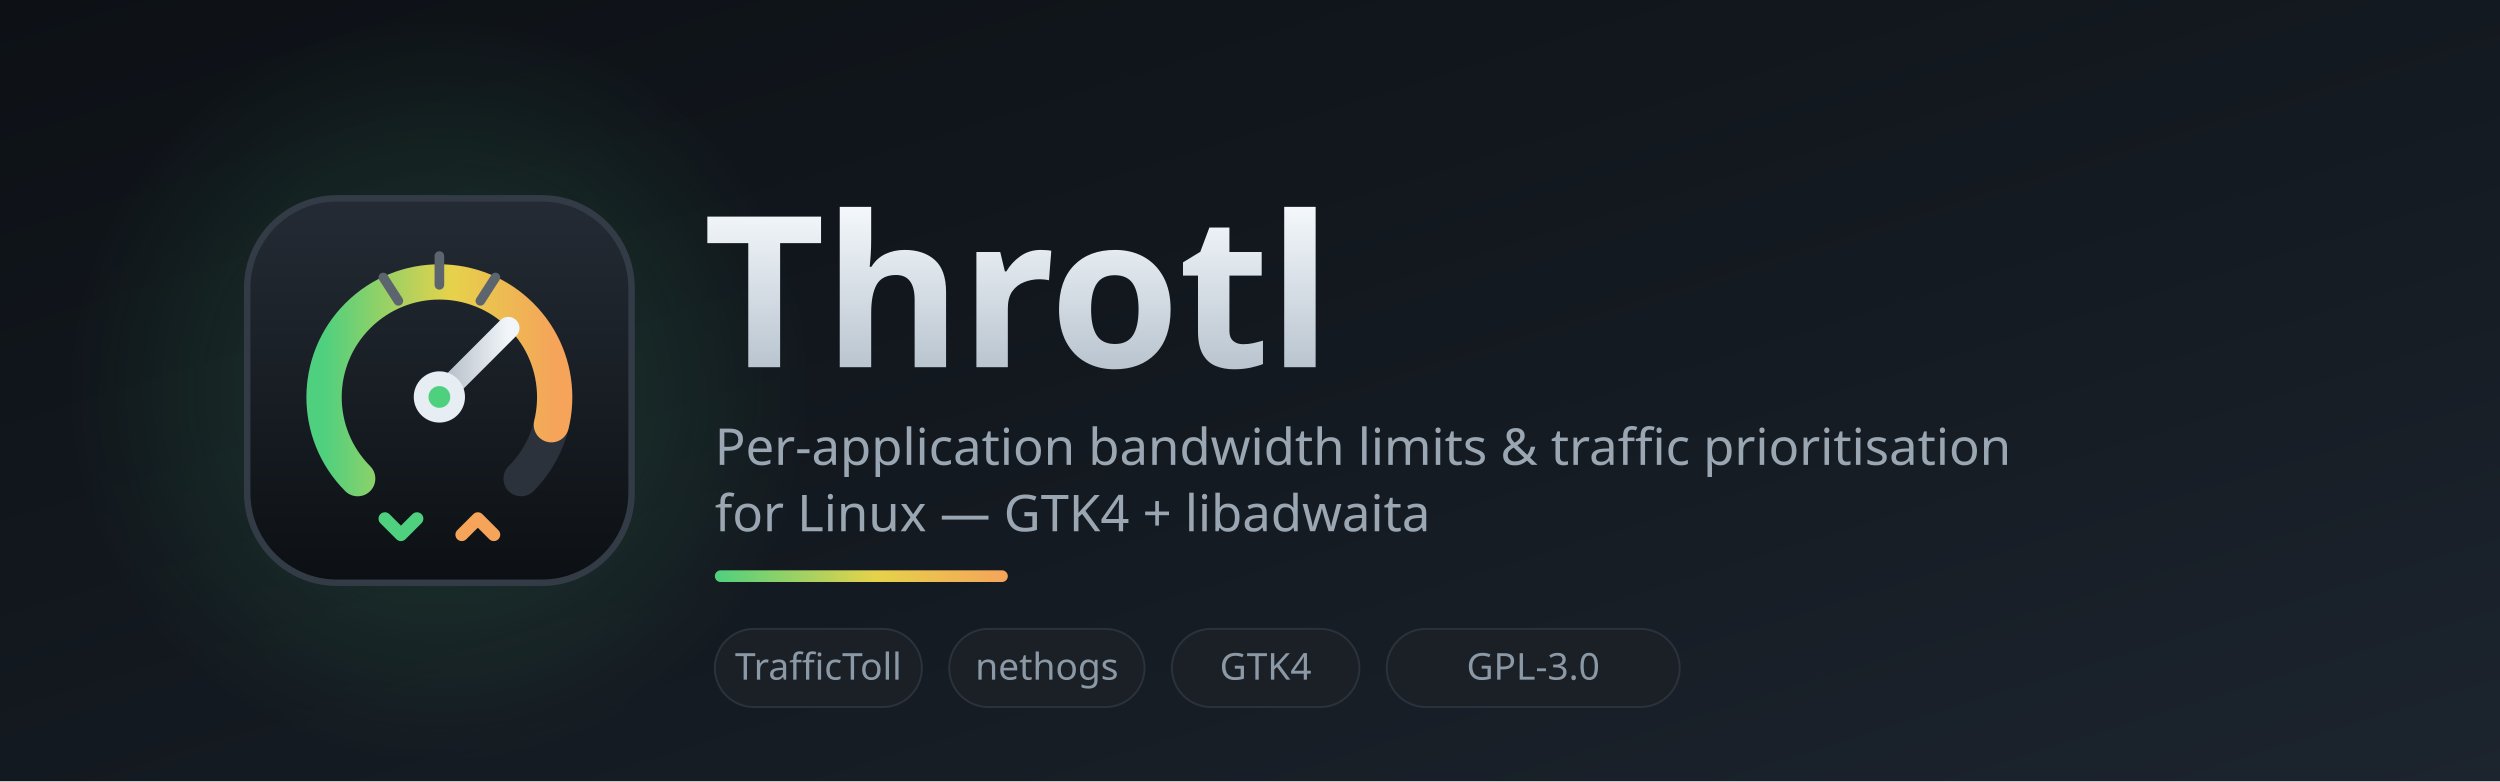
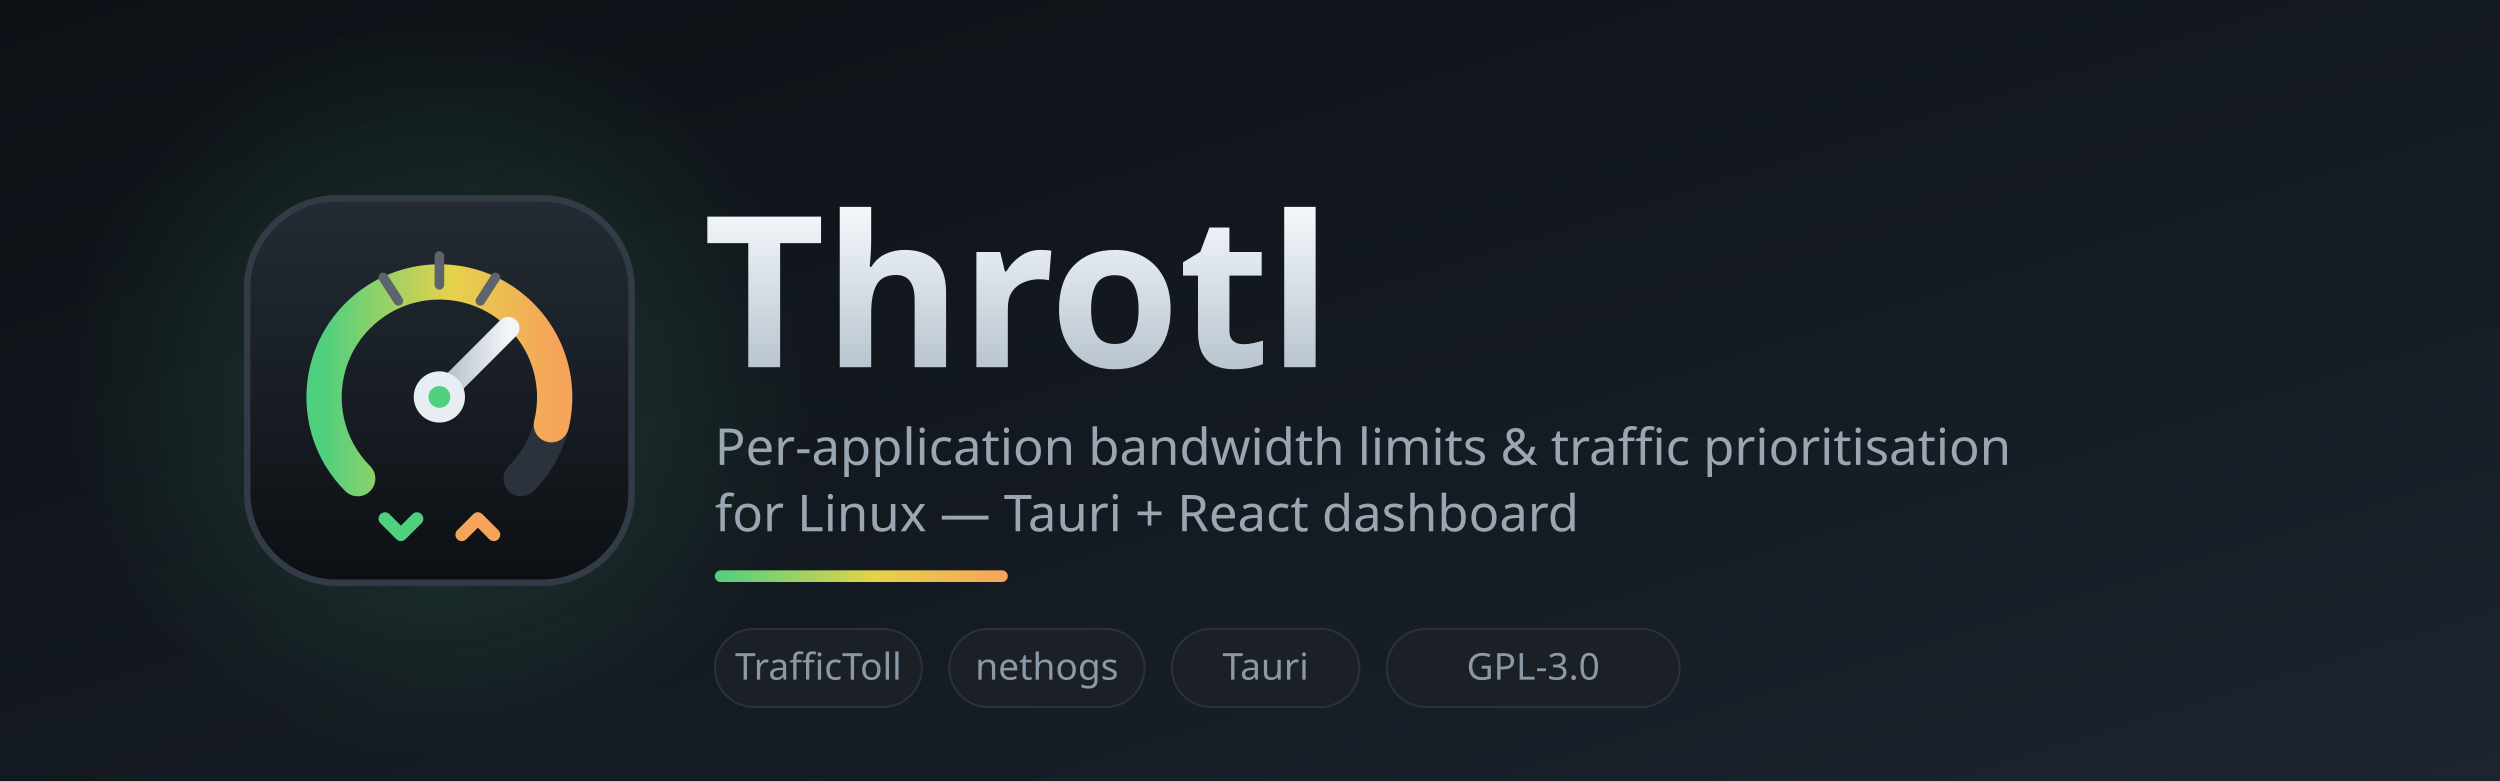
<svg xmlns="http://www.w3.org/2000/svg" width="1280" height="400" viewBox="0 0 1280 400">
  <defs>
    <linearGradient id="bg" x1="0" y1="0" x2="1" y2="1">
      <stop offset="0" stop-color="#0d1116" />
      <stop offset="0.55" stop-color="#141a21" />
      <stop offset="1" stop-color="#1c242e" />
    </linearGradient>
    <radialGradient id="glow" cx="0.5" cy="0.5" r="0.5">
      <stop offset="0" stop-color="#4fd07f" stop-opacity="0.20" />
      <stop offset="1" stop-color="#4fd07f" stop-opacity="0" />
    </radialGradient>
    <linearGradient id="title" x1="0" y1="0" x2="0" y2="1">
      <stop offset="0" stop-color="#f4f8fc" />
      <stop offset="1" stop-color="#b9c4cf" />
    </linearGradient>
    <linearGradient id="meter" x1="0" y1="0" x2="1" y2="0">
      <stop offset="0" stop-color="#4fd07f" />
      <stop offset="0.55" stop-color="#e6d24a" />
      <stop offset="1" stop-color="#f5a45a" />
    </linearGradient>
    <linearGradient id="needle" x1="0" y1="0" x2="1" y2="0">
      <stop offset="0" stop-color="#aeb8c2" />
      <stop offset="1" stop-color="#f2f6fa" />
    </linearGradient>
    <linearGradient id="iconbg" x1="0" y1="0" x2="0" y2="1">
      <stop offset="0" stop-color="#242b34" />
      <stop offset="1" stop-color="#0c1014" />
    </linearGradient>
  </defs>
  <rect width="1280" height="400" fill="url(#bg)" />
  <circle cx="225" cy="200" r="190" fill="url(#glow)" />
  <g transform="translate(120,95) scale(1.64)">
    <rect x="4" y="4" width="120" height="120" rx="28" fill="url(#iconbg)" stroke="#333c46" stroke-width="2" />
    <path d="M 38.5 91.5 A 36 36 0 1 1 89.5 91.5" fill="none" stroke="#2b323b" stroke-width="11" stroke-linecap="round" />
    <path d="M 38.5 91.5 A 36 36 0 1 1 89.5 91.5" fill="none" stroke="url(#meter)" stroke-width="11" stroke-linecap="round" stroke-dasharray="150 999" />
    <g stroke="#5c646d" stroke-width="3" stroke-linecap="round">
      <line x1="64" y1="22" x2="64" y2="31" />
      <line x1="46.5" y1="28.7" x2="51.2" y2="36.0" />
      <line x1="81.5" y1="28.7" x2="76.8" y2="36.0" />
    </g>
    <line x1="64" y1="66" x2="85.5" y2="44.5" stroke="url(#needle)" stroke-width="7" stroke-linecap="round" />
    <circle cx="64" cy="66" r="8" fill="#e6edf3" />
    <circle cx="64" cy="66" r="3.4" fill="#4fd07f" />
    <path d="M 47 104 l 5 5 5 -5" fill="none" stroke="#4fd07f" stroke-width="4" stroke-linecap="round" stroke-linejoin="round" />
    <path d="M 71 109 l 5 -5 5 5" fill="none" stroke="#f5a45a" stroke-width="4" stroke-linecap="round" stroke-linejoin="round" />
  </g>
  <g font-family="Noto Sans, DejaVu Sans, Liberation Sans, sans-serif">
    <text x="360" y="188" font-size="108" font-weight="700" letter-spacing="-1" fill="url(#title)">Throtl</text>
    <text x="366" y="238" font-size="26" fill="#9aa6b2">
      Per-application bandwidth limits &amp; traffic prioritisation
    </text>
    <text x="366" y="272" font-size="26" fill="#9aa6b2">
-       for Linux — GTK4 + libadwaita
+       for Linux — Tauri + React dashboard
    </text>
  </g>
  <rect x="366" y="292" width="150" height="6" rx="3" fill="url(#meter)" />
  <g font-family="Noto Sans, DejaVu Sans, Liberation Sans, sans-serif" font-size="19" fill="#8b98a5">
    <g>
      <rect x="366" y="322" width="106" height="40" rx="20" fill="#1b2027" stroke="#2b323b" />
      <text x="419" y="348" text-anchor="middle">TrafficToll</text>
    </g>
    <g>
      <rect x="486" y="322" width="100" height="40" rx="20" fill="#1b2027" stroke="#2b323b" />
      <text x="536" y="348" text-anchor="middle">nethogs</text>
    </g>
    <g>
      <rect x="600" y="322" width="96" height="40" rx="20" fill="#1b2027" stroke="#2b323b" />
-       <text x="648" y="348" text-anchor="middle">GTK4</text>
+       <text x="648" y="348" text-anchor="middle">Tauri</text>
    </g>
    <g>
      <rect x="710" y="322" width="150" height="40" rx="20" fill="#1b2027" stroke="#2b323b" />
      <text x="785" y="348" text-anchor="middle">GPL-3.0</text>
    </g>
  </g>
</svg>
